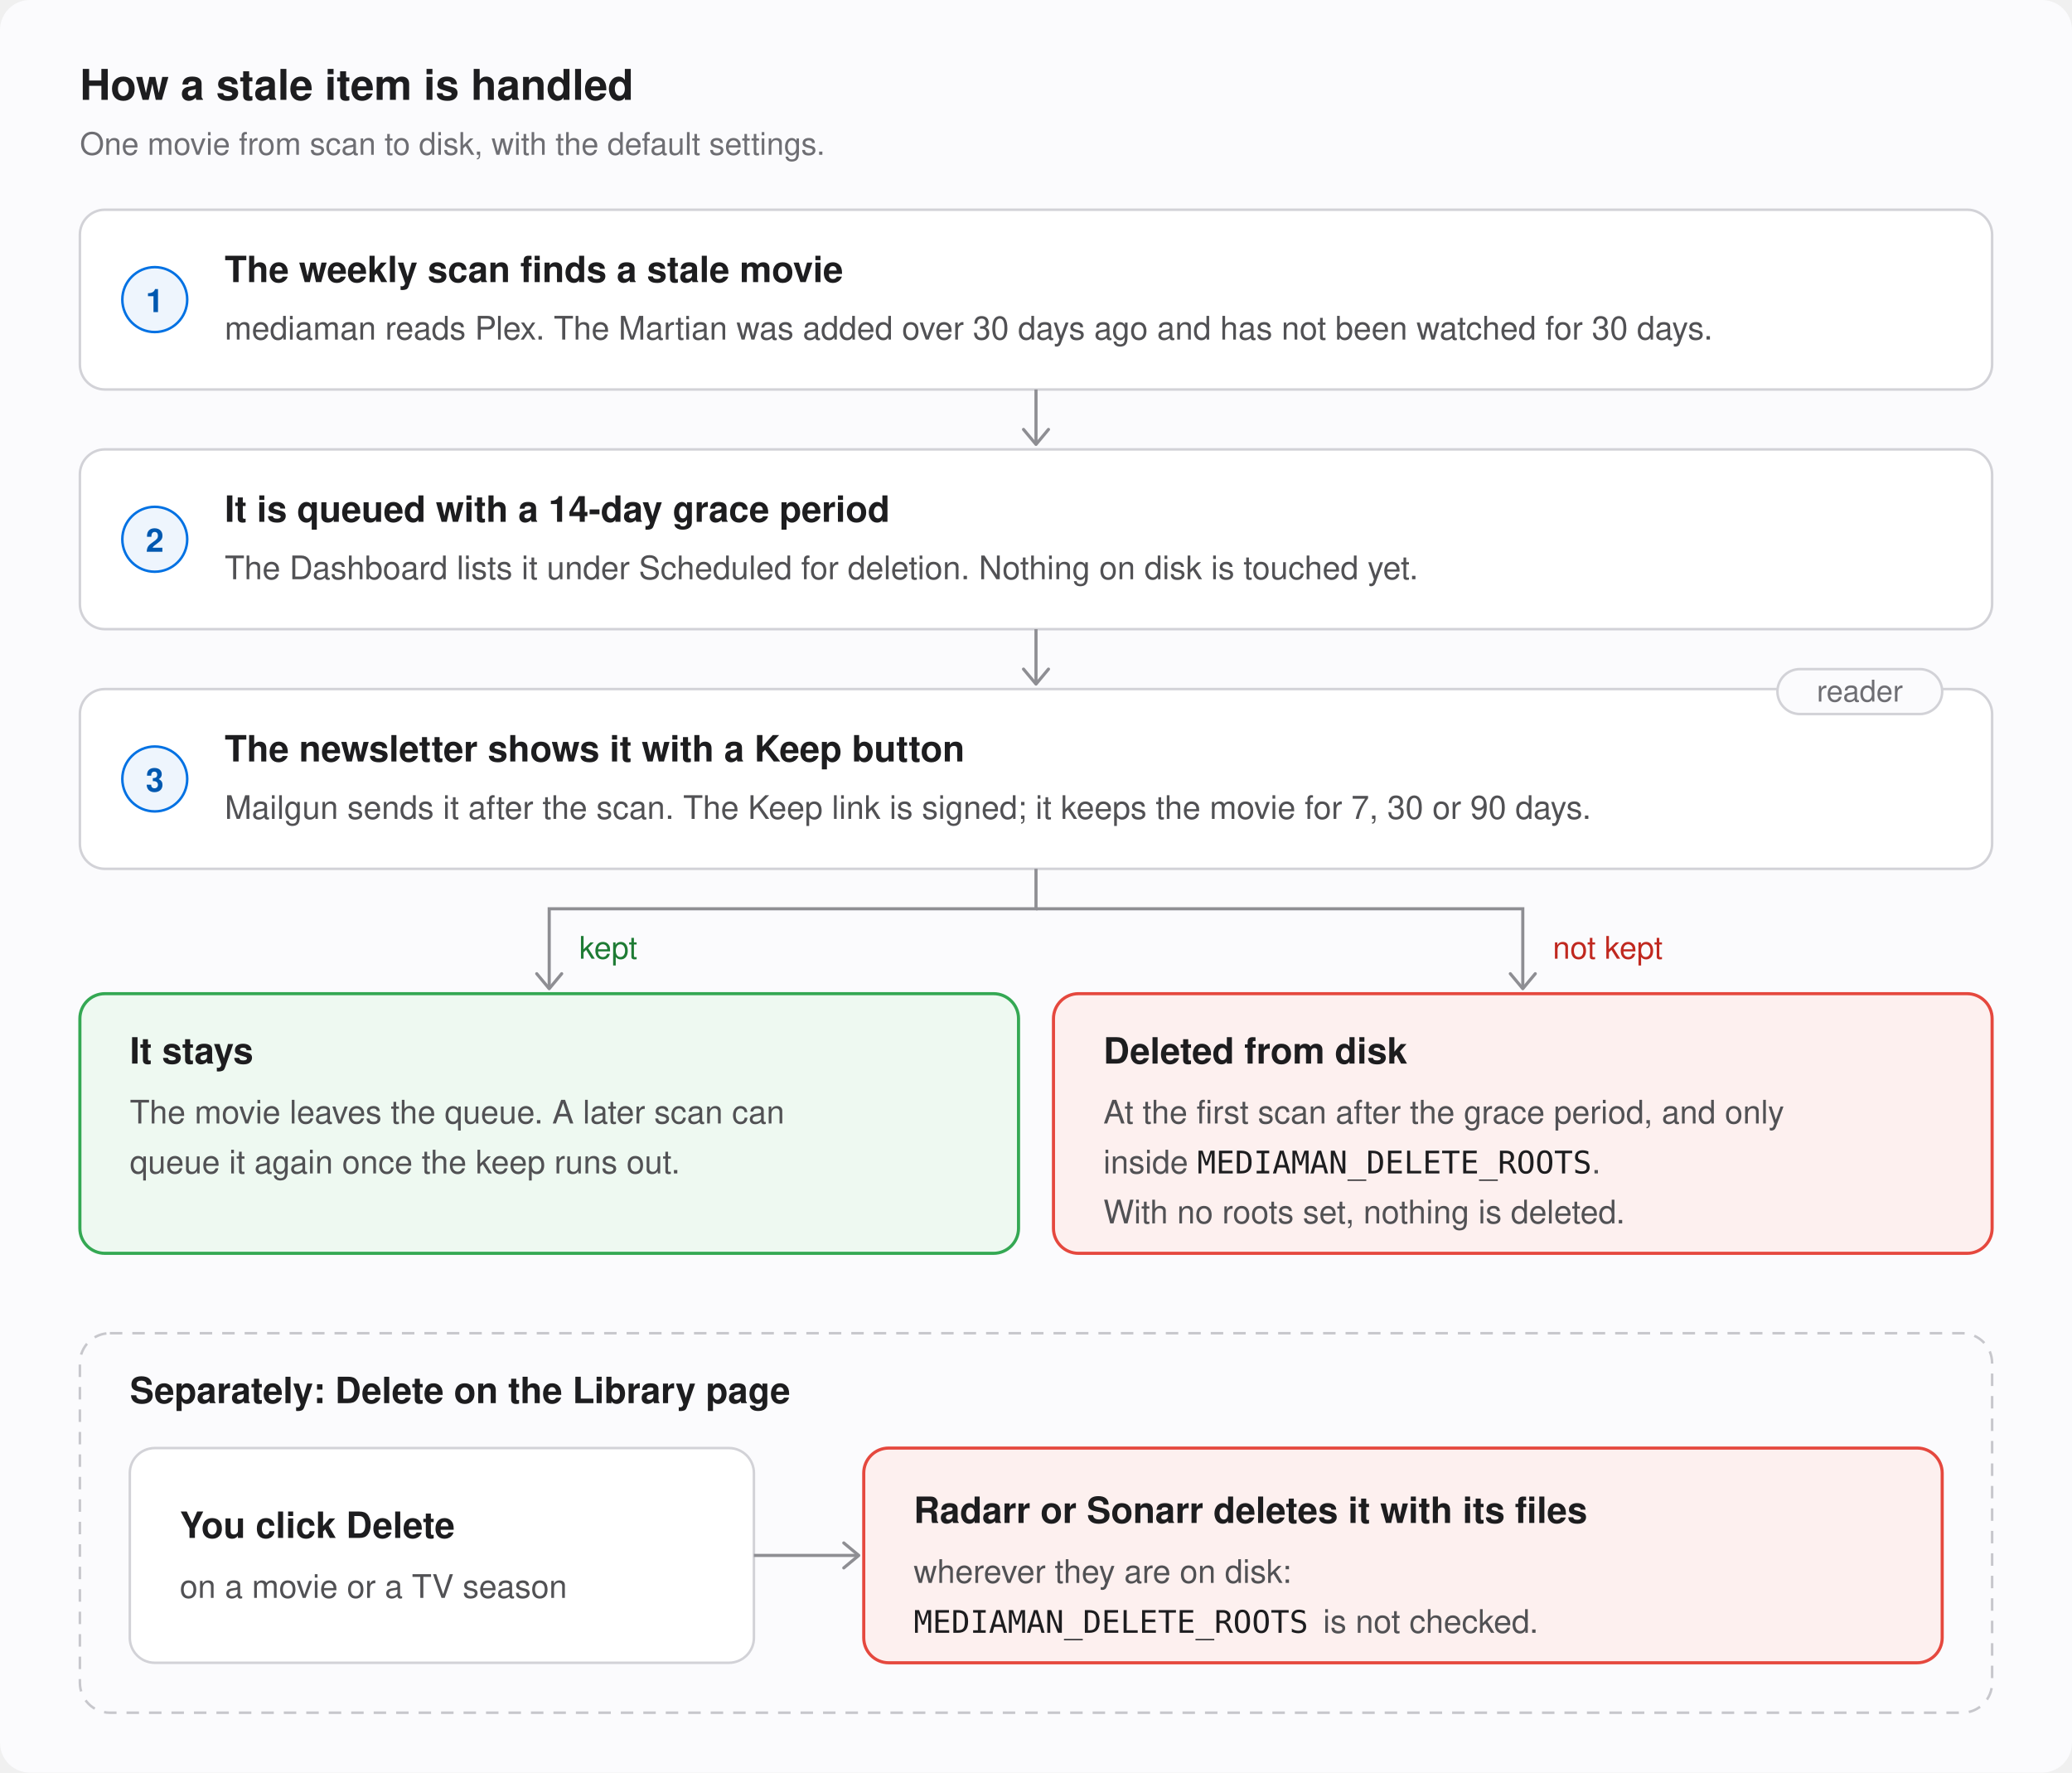
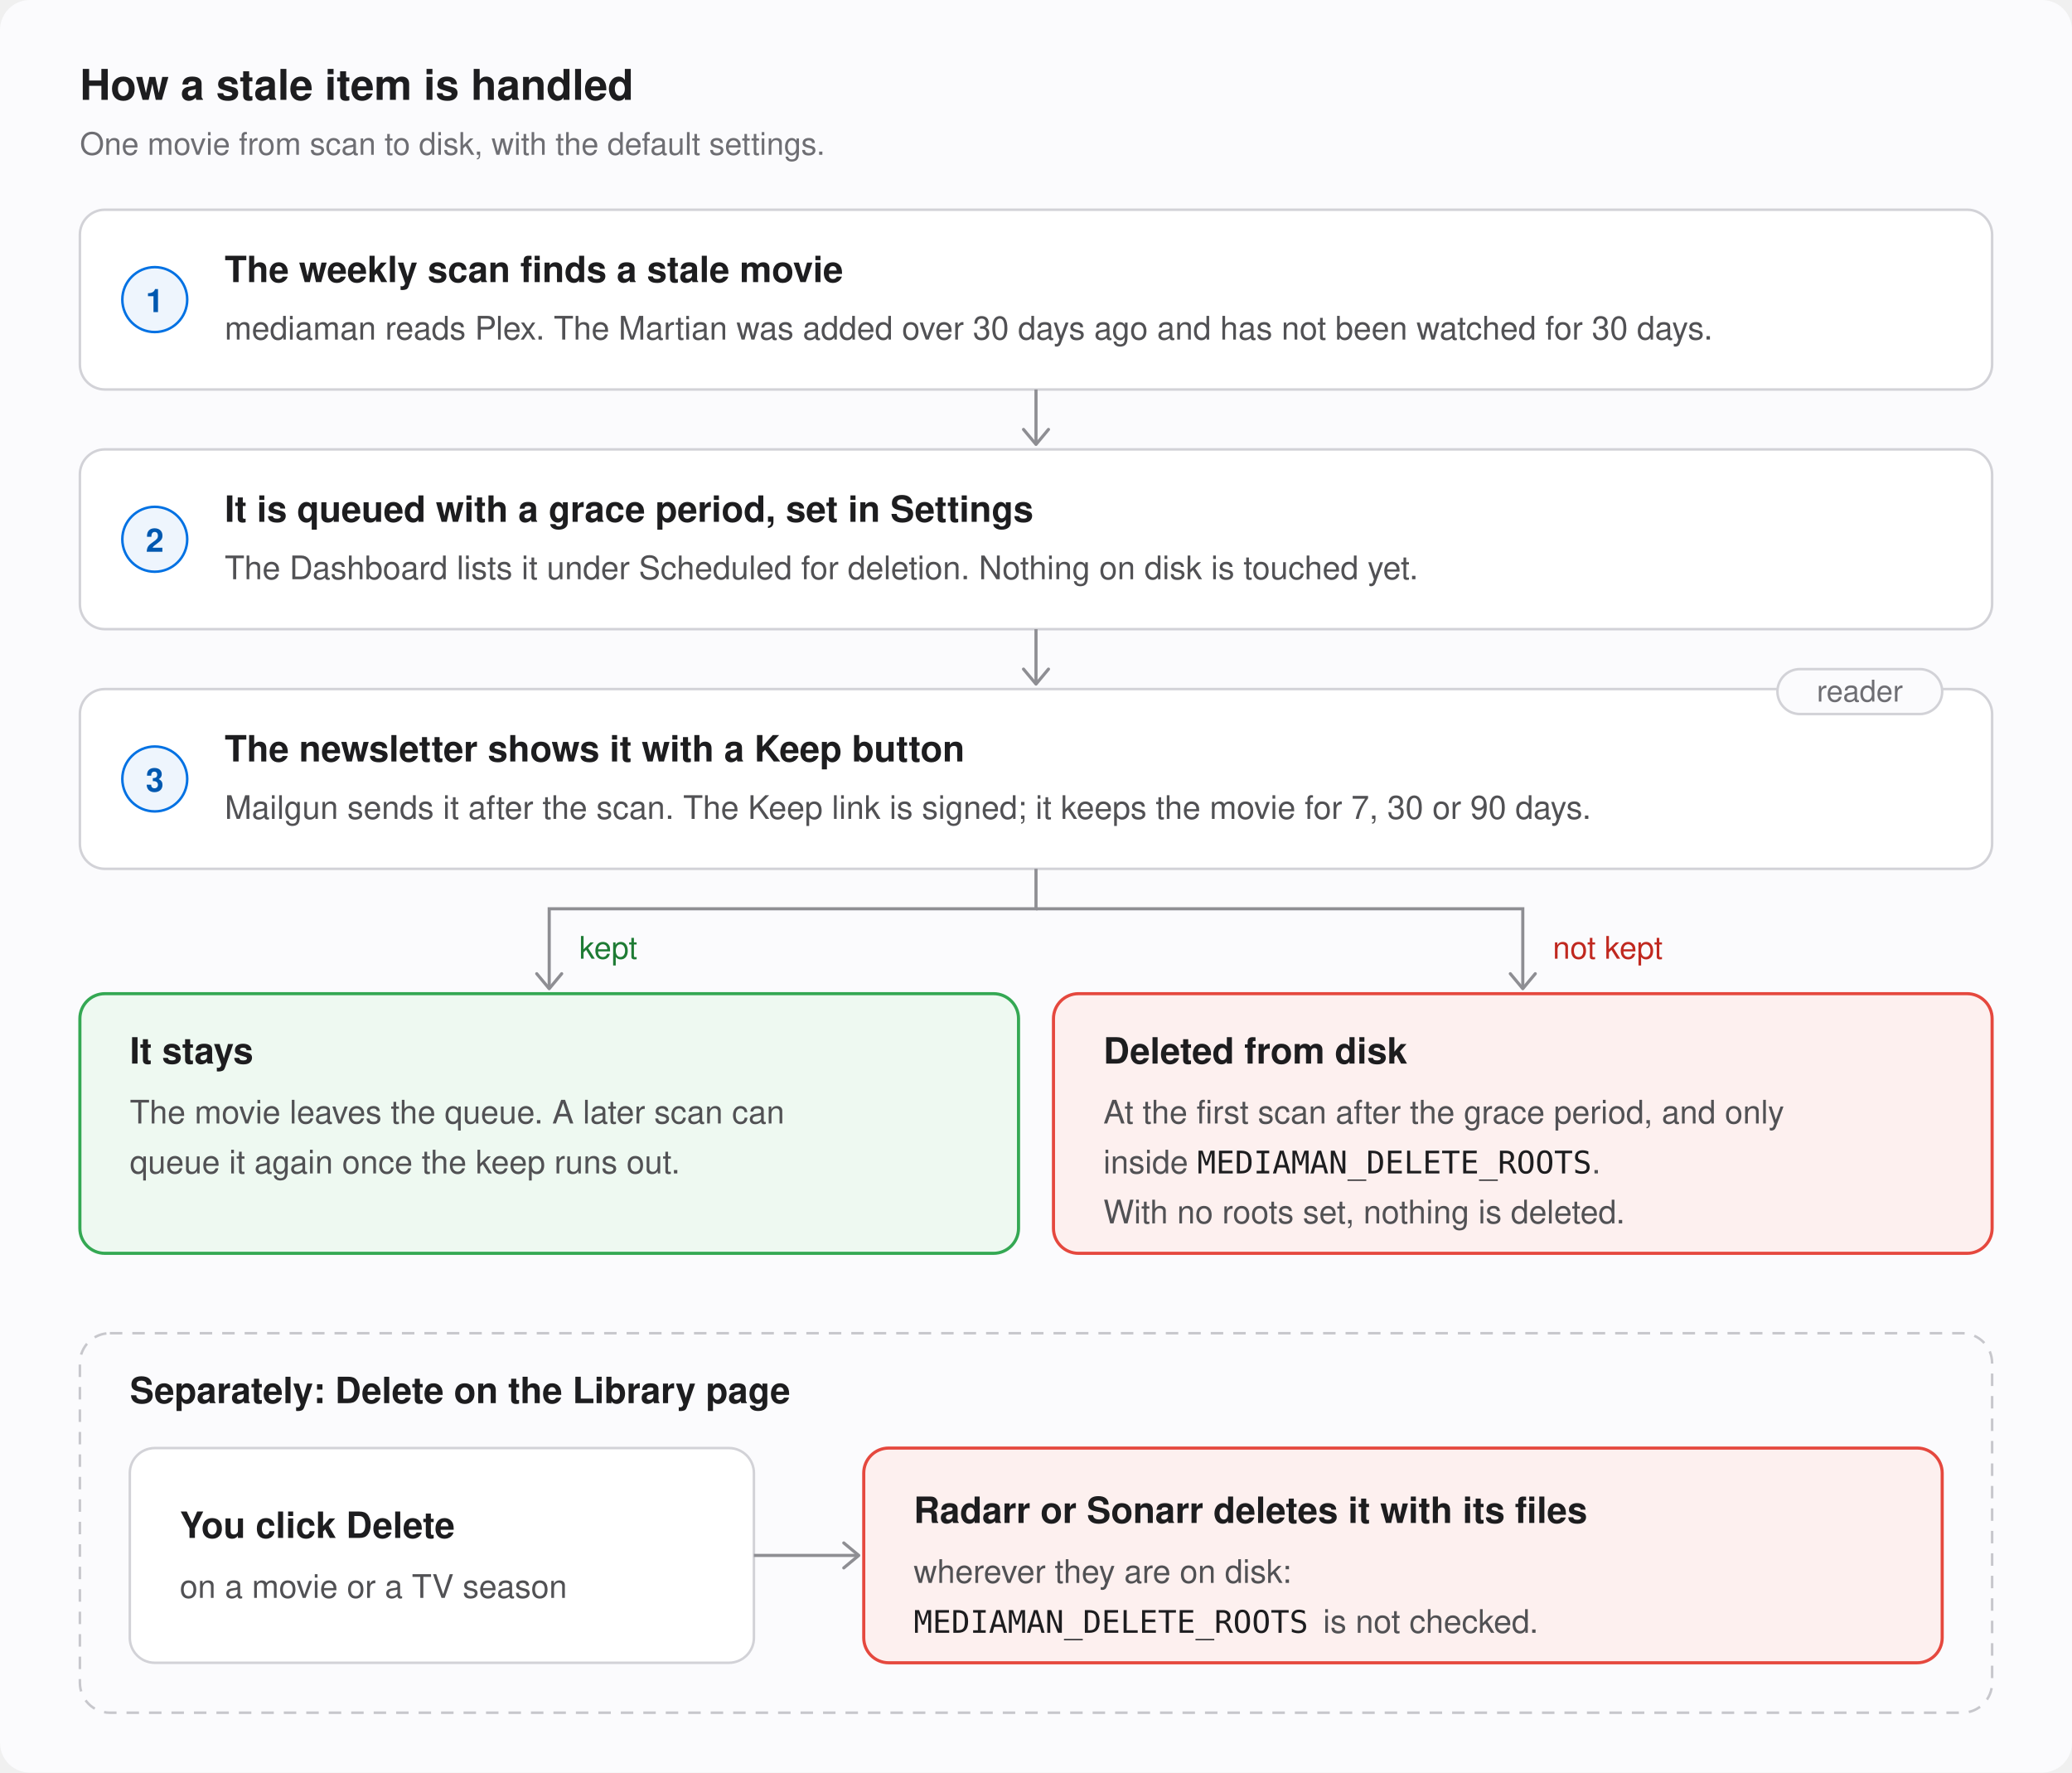
<svg xmlns="http://www.w3.org/2000/svg" width="830" height="710" viewBox="0 0 830 710" role="img" aria-labelledby="t d">
  <style>
  .bg { fill: #fbfbfd; }
  .card { fill: #ffffff; stroke: #d2d2d7; stroke-width: 1; }
  .keep { fill: #eef9f1; stroke: #34a853; stroke-width: 1.25; }
  .del { fill: #fdf0ef; stroke: #e5483e; stroke-width: 1.25; }
  .panel { fill: none; stroke: #c7c7cc; stroke-width: 1; stroke-dasharray: 5 4; }
  .num { fill: #eef5fd; stroke: #0071e3; stroke-width: 1; }
  .numt { font: 600 13px -apple-system, BlinkMacSystemFont, "Segoe UI", Helvetica, Arial, sans-serif; fill: #0058b0; }
  .tag { fill: #fbfbfd; stroke: #d2d2d7; stroke-width: 1; }
  .tagt { font: 500 12px -apple-system, BlinkMacSystemFont, "Segoe UI", Helvetica, Arial, sans-serif; fill: #6e6e73; }
  .line { fill: none; stroke: #8e8e93; stroke-width: 1.25; }
  .head { fill: none; stroke: #8e8e93; stroke-width: 1.25; stroke-linecap: round; stroke-linejoin: round; }
  .h { font: 600 17px -apple-system, BlinkMacSystemFont, "Segoe UI", Helvetica, Arial, sans-serif; fill: #1d1d1f; }
  .n { font: 600 14.5px -apple-system, BlinkMacSystemFont, "Segoe UI", Helvetica, Arial, sans-serif; fill: #1d1d1f; }
  .s { font: 400 13px -apple-system, BlinkMacSystemFont, "Segoe UI", Helvetica, Arial, sans-serif; fill: #515154; }
  .lab { font: 500 12.5px -apple-system, BlinkMacSystemFont, "Segoe UI", Helvetica, Arial, sans-serif; fill: #6e6e73; }
  .kt { fill: #1e7b34; }
  .dt { fill: #c0281f; }
  .m { font: 500 12.5px ui-monospace, SFMono-Regular, Menlo, Consolas, monospace; fill: #1d1d1f; }
  @media (prefers-color-scheme: dark) {
    .bg, .tag { fill: #0d1117; }
    .card { fill: #1d1d1f; stroke: #3a3a3f; }
    .tag { stroke: #3a3a3f; }
    .keep { fill: #10291a; stroke: #30d158; }
    .del { fill: #331614; stroke: #ff6961; }
    .panel { stroke: #48484d; }
    .num { fill: #10243b; stroke: #2997ff; }
    .numt { fill: #6cb6ff; }
    .tagt, .lab { fill: #a1a1a6; }
    .line, .head { stroke: #8e8e93; }
    .h, .n, .m { fill: #f5f5f7; }
    .s { fill: #c7c7cc; }
    .kt { fill: #4ade80; }
    .dt { fill: #ff8a80; }
  }
</style>
  <rect class="bg" width="830" height="710" rx="12" />
  <text class="h" x="32" y="40">How a stale item is handled</text>
  <text class="lab" x="32" y="62">One movie from scan to disk, with the default settings.</text>
  <rect class="card" x="32" y="84" width="766" height="72" rx="10" />
  <circle class="num" cx="62" cy="120" r="13" />
  <text class="numt" x="62" y="125" text-anchor="middle">1</text>
  <text class="n" x="90" y="113">The weekly scan finds a stale movie</text>
  <text class="s" x="90" y="136">mediaman reads Plex. The Martian was added over 30 days ago and has not been watched for 30 days.</text>
  <path class="line" d="M415 156 V178" />
  <path class="head" d="M410 172 L415 178 L420 172" />
  <rect class="card" x="32" y="180" width="766" height="72" rx="10" />
  <circle class="num" cx="62" cy="216" r="13" />
  <text class="numt" x="62" y="221" text-anchor="middle">2</text>
-   <text class="n" x="90" y="209">It is queued with a 14-day grace period</text>
+   <text class="n" x="90" y="209">It is queued with a grace period, set in Settings</text>
  <text class="s" x="90" y="232">The Dashboard lists it under Scheduled for deletion. Nothing on disk is touched yet.</text>
  <path class="line" d="M415 252 V274" />
  <path class="head" d="M410 268 L415 274 L420 268" />
  <rect class="card" x="32" y="276" width="766" height="72" rx="10" />
  <rect class="tag" x="712" y="268" width="66" height="18" rx="9" />
  <text class="tagt" x="745" y="281" text-anchor="middle">reader</text>
  <circle class="num" cx="62" cy="312" r="13" />
  <text class="numt" x="62" y="317" text-anchor="middle">3</text>
  <text class="n" x="90" y="305">The newsletter shows it with a Keep button</text>
  <text class="s" x="90" y="328">Mailgun sends it after the scan. The Keep link is signed; it keeps the movie for 7, 30 or 90 days.</text>
  <path class="line" d="M415 348 V364 H220 V396" />
  <path class="head" d="M215 390 L220 396 L225 390" />
  <path class="line" d="M415 364 H610 V396" />
  <path class="head" d="M605 390 L610 396 L615 390" />
  <text class="lab kt" x="232" y="384">kept</text>
  <text class="lab dt" x="622" y="384">not kept</text>
  <rect class="keep" x="32" y="398" width="376" height="104" rx="10" />
  <text class="n" x="52" y="426">It stays</text>
  <text class="s" x="52" y="450">The movie leaves the queue. A later scan can</text>
  <text class="s" x="52" y="470">queue it again once the keep runs out.</text>
  <rect class="del" x="422" y="398" width="376" height="104" rx="10" />
  <text class="n" x="442" y="426">Deleted from disk</text>
  <text class="s" x="442" y="450">At the first scan after the grace period, and only</text>
  <text class="s" x="442" y="470">inside <tspan class="m" textLength="158" lengthAdjust="spacingAndGlyphs">MEDIAMAN_DELETE_ROOTS</tspan>.</text>
  <text class="s" x="442" y="490">With no roots set, nothing is deleted.</text>
  <rect class="panel" x="32" y="534" width="766" height="152" rx="12" />
  <text class="n" x="52" y="562">Separately: Delete on the Library page</text>
  <rect class="card" x="52" y="580" width="250" height="86" rx="10" />
  <text class="n" x="72" y="616">You click Delete</text>
  <text class="s" x="72" y="640">on a movie or a TV season</text>
  <path class="line" d="M302 623 H344" />
  <path class="head" d="M338 618 L344 623 L338 628" />
  <rect class="del" x="346" y="580" width="432" height="86" rx="10" />
  <text class="n" x="366" y="610">Radarr or Sonarr deletes it with its files</text>
  <text class="s" x="366" y="634">wherever they are on disk:</text>
  <text class="m" x="366" y="654" textLength="158" lengthAdjust="spacingAndGlyphs">MEDIAMAN_DELETE_ROOTS</text>
  <text class="s" x="530" y="654">is not checked.</text>
</svg>
